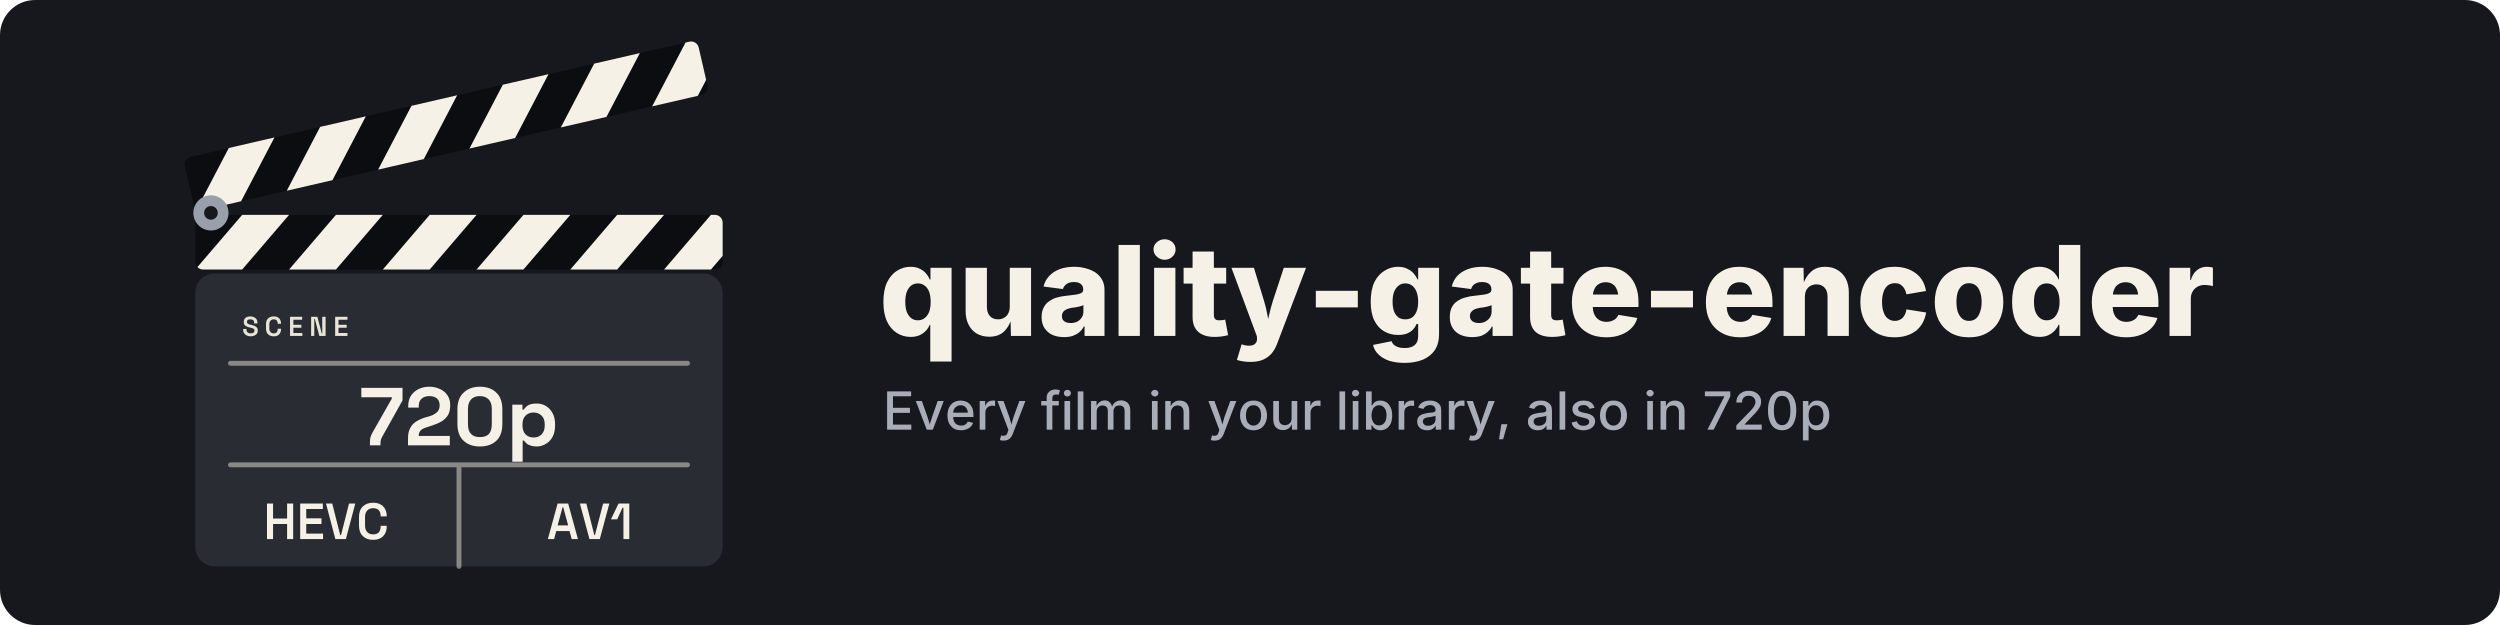
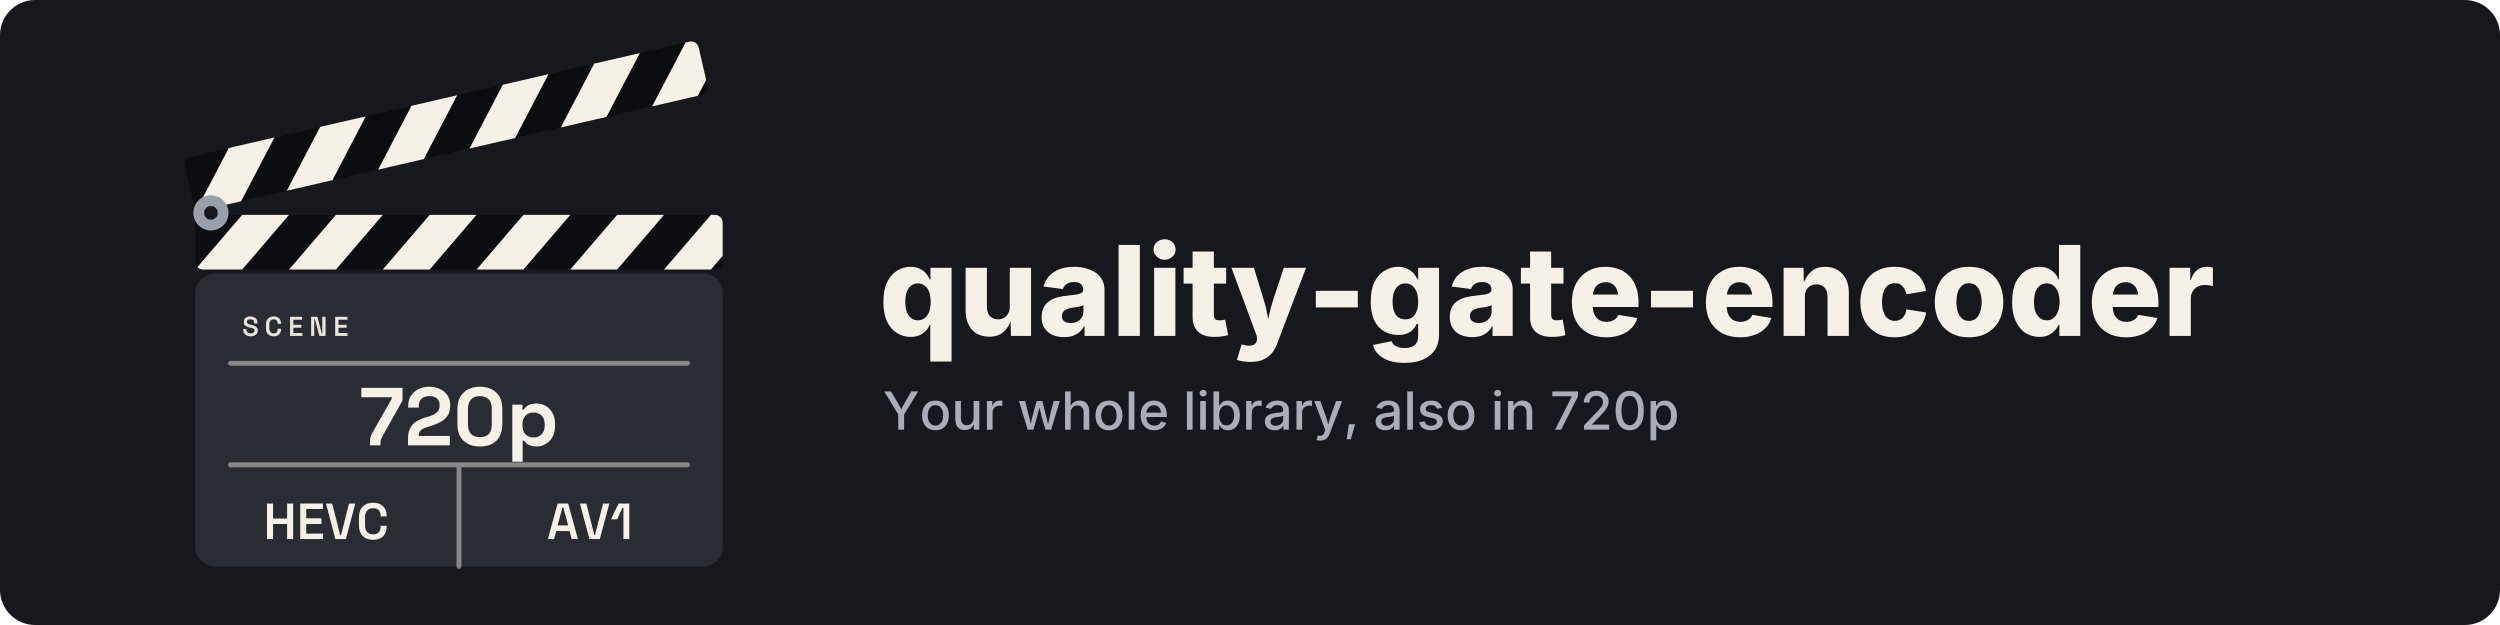
<svg xmlns="http://www.w3.org/2000/svg" viewBox="0 0 1280 320" width="1280" height="320" role="img">
  <rect width="1280" height="320" rx="18" fill="#17181d" />
  <rect x="100" y="140" width="270" height="150" rx="10" fill="#2a2c34" />
  <g stroke="#e9e4d8" stroke-width="2.5" stroke-linecap="round" opacity=".5">
    <path d="M118 186H352M118 238H352M235 238V290" />
  </g>
  <path fill="#e9e4d8" d="M128.3 172.2Q127.2 172.2 126.4 171.8Q125.5 171.4 125 170.6Q124.5 169.9 124.5 168.8V168.4H126.2V168.8Q126.2 169.8 126.8 170.2Q127.4 170.7 128.3 170.7Q129.3 170.7 129.8 170.3Q130.3 169.9 130.3 169.3Q130.3 168.8 130.1 168.5Q129.9 168.3 129.4 168.1Q129 167.9 128.3 167.8L127.9 167.7Q126.9 167.5 126.2 167.1Q125.5 166.8 125.1 166.2Q124.8 165.7 124.8 164.8Q124.8 163.9 125.2 163.3Q125.6 162.7 126.4 162.3Q127.1 162 128.2 162Q129.2 162 130 162.4Q130.8 162.7 131.3 163.4Q131.8 164.1 131.8 165.2V165.6H130.1V165.2Q130.1 164.6 129.9 164.2Q129.6 163.8 129.2 163.7Q128.8 163.5 128.2 163.5Q127.3 163.5 126.9 163.8Q126.4 164.2 126.4 164.8Q126.4 165.2 126.6 165.4Q126.8 165.7 127.2 165.9Q127.6 166.1 128.2 166.2L128.6 166.3Q129.6 166.5 130.4 166.9Q131.1 167.2 131.6 167.8Q132 168.3 132 169.2Q132 170.1 131.6 170.8Q131.1 171.4 130.3 171.8Q129.5 172.2 128.3 172.2ZM140.2 172.2Q138.4 172.2 137.3 171.2Q136.2 170.2 136.2 168.3V165.9Q136.2 164 137.3 163Q138.4 162 140.2 162Q142 162 142.9 163Q143.9 164 143.9 165.7V165.8H142.2V165.6Q142.2 164.7 141.7 164.1Q141.2 163.5 140.2 163.5Q139.1 163.5 138.5 164.2Q137.9 164.8 137.9 165.9V168.3Q137.9 169.4 138.5 170Q139.1 170.7 140.2 170.7Q141.2 170.7 141.7 170.1Q142.2 169.5 142.2 168.6V168.3H143.9V168.5Q143.9 170.2 142.9 171.2Q142 172.2 140.2 172.2ZM148.5 172V162.2H154.7V163.7H150.2V166.3H154.3V167.8H150.2V170.5H154.8V172ZM159.3 172V162.2H162.5L164.8 170.9H165V162.2H166.7V172H163.5L161.2 163.3H160.9V172ZM171.6 172V162.2H177.9V163.7H173.3V166.3H177.5V167.8H173.3V170.5H177.9V172Z" />
  <path fill="#f5f1e6" d="M189.4 228V226.9Q189.4 225.3 189.6 224.1Q189.9 223 190.7 221.5L200.6 204.1V203.4H185V198.6H206.1V205L195.7 223.6Q195.2 224.6 195 225.3Q194.8 226.1 194.8 227.2V228ZM208.9 228V224.5Q208.9 221.4 209.9 219.4Q210.9 217.3 212.8 216Q214.8 214.7 217.5 213.8L220.3 213Q221.9 212.5 222.9 211.7Q224 211 224.6 209.9Q225.1 208.9 225.1 207.5V207.4Q225.1 205.3 223.7 204Q222.3 202.8 219.8 202.8Q217.4 202.8 215.9 204.1Q214.4 205.4 214.4 207.9V208.7H209V208Q209 204.8 210.4 202.6Q211.9 200.4 214.3 199.2Q216.8 198 219.8 198Q222.8 198 225.3 199.2Q227.7 200.3 229.1 202.4Q230.5 204.5 230.5 207.3V207.7Q230.5 210.5 229.4 212.5Q228.2 214.4 226.2 215.7Q224.2 216.9 221.7 217.7L219 218.6Q217.2 219.1 216.2 219.7Q215.2 220.4 214.8 221.2Q214.4 222 214.4 223V223.2H230.3V228ZM245.7 228.6Q240.5 228.6 237.4 225.7Q234.2 222.8 234.2 217V209.6Q234.2 203.9 237.4 201Q240.5 198 245.7 198Q251 198 254.1 201Q257.2 203.9 257.2 209.6V217Q257.2 222.8 254.1 225.7Q251 228.6 245.7 228.6ZM245.7 223.8Q248.9 223.8 250.4 222.1Q251.8 220.4 251.8 217.2V209.4Q251.8 206.1 250.2 204.5Q248.5 202.8 245.7 202.8Q242.8 202.8 241.2 204.5Q239.6 206.2 239.6 209.4V217.2Q239.6 220.5 241.1 222.1Q242.6 223.8 245.7 223.8ZM262.3 236.4V207.2H267.5V209.7H268.2Q268.9 208.5 270.4 207.5Q272 206.6 274.8 206.6Q277.3 206.6 279.4 207.8Q281.6 209.1 282.9 211.5Q284.2 213.8 284.2 217.2V217.9Q284.2 221.3 282.9 223.7Q281.6 226.1 279.4 227.3Q277.3 228.6 274.8 228.6Q272.9 228.6 271.6 228.1Q270.3 227.7 269.5 227Q268.8 226.3 268.3 225.6H267.6V236.4ZM273.2 224Q275.7 224 277.3 222.4Q278.9 220.8 278.9 217.8V217.4Q278.9 214.3 277.3 212.8Q275.6 211.2 273.2 211.2Q270.7 211.2 269.1 212.8Q267.5 214.3 267.5 217.4V217.8Q267.5 220.8 269.1 222.4Q270.7 224 273.2 224Z" />
  <path fill="#f5f1e6" d="M136.7 276V257.8H139.8V265.5H147V257.8H150.1V276H147V268.3H139.8V276ZM153.7 276V257.8H165.3V260.6H156.8V265.4H164.6V268.3H156.8V273.2H165.4V276ZM171.7 276 166.9 257.8H170.1L174.2 274H174.6L178.7 257.8H181.9L177.1 276ZM191.1 276.4Q187.7 276.4 185.8 274.5Q183.8 272.6 183.8 269.1V264.7Q183.8 261.2 185.8 259.3Q187.7 257.4 191.1 257.4Q194.4 257.4 196.2 259.3Q198 261.1 198 264.3V264.4H194.9V264.2Q194.9 262.4 194 261.3Q193 260.2 191.1 260.2Q189.1 260.2 188 261.4Q186.9 262.6 186.9 264.7V269.1Q186.9 271.2 188 272.4Q189.1 273.6 191.1 273.6Q193 273.6 194 272.5Q194.9 271.3 194.9 269.6V269.2H198V269.5Q198 272.7 196.2 274.5Q194.4 276.4 191.1 276.4Z" />
  <path fill="#f5f1e6" d="M280.5 276 285.5 257.8H290.9L295.9 276H292.7L291.6 271.9H284.8L283.7 276ZM285.5 269H290.9L288.4 259.8H288ZM301.8 276 296.9 257.8H300.2L304.3 274H304.6L308.8 257.8H312L307.1 276ZM319.2 276V260H318.7L316 265.9H312.8L316.7 257.8H322.2V276Z" />
  <clipPath id="cb">
    <rect x="100" y="110" width="270" height="28" rx="4" />
  </clipPath>
  <g clip-path="url(#cb)">
    <rect x="100" y="110" width="270" height="28" fill="#0c0d10" />
    <path fill="#f5f1e6" d="M76 110h24l-24 28h-24z" />
    <path fill="#f5f1e6" d="M124 110h24l-24 28h-24z" />
    <path fill="#f5f1e6" d="M172 110h24l-24 28h-24z" />
    <path fill="#f5f1e6" d="M220 110h24l-24 28h-24z" />
    <path fill="#f5f1e6" d="M268 110h24l-24 28h-24z" />
    <path fill="#f5f1e6" d="M316 110h24l-24 28h-24z" />
    <path fill="#f5f1e6" d="M364 110h24l-24 28h-24z" />
    <path fill="#f5f1e6" d="M412 110h24l-24 28h-24z" />
  </g>
  <clipPath id="ca">
    <rect x="100" y="80" width="270" height="28" rx="4" />
  </clipPath>
  <g transform="rotate(-13 102 108)">
    <g clip-path="url(#ca)">
      <rect x="100" y="80" width="270" height="28" fill="#0c0d10" />
      <path fill="#f5f1e6" d="M76 80h24l-24 28h-24z" />
      <path fill="#f5f1e6" d="M124 80h24l-24 28h-24z" />
      <path fill="#f5f1e6" d="M172 80h24l-24 28h-24z" />
      <path fill="#f5f1e6" d="M220 80h24l-24 28h-24z" />
      <path fill="#f5f1e6" d="M268 80h24l-24 28h-24z" />
      <path fill="#f5f1e6" d="M316 80h24l-24 28h-24z" />
      <path fill="#f5f1e6" d="M364 80h24l-24 28h-24z" />
      <path fill="#f5f1e6" d="M412 80h24l-24 28h-24z" />
    </g>
  </g>
  <circle cx="108" cy="109" r="9" fill="#9aa0ab" />
  <circle cx="108" cy="109" r="3.5" fill="#17181d" />
  <path fill="#f5f1e6" d="M487.2 185.1H476.3V166.3H476Q475.4 167.9 474.1 169.3Q472.8 170.7 470.9 171.6Q468.9 172.5 466.2 172.5Q462.4 172.5 459.2 170.5Q456 168.5 454.1 164.5Q452.3 160.5 452.3 154.6Q452.3 148.4 454.2 144.5Q456.2 140.5 459.3 138.6Q462.5 136.6 466.2 136.6Q469 136.6 470.9 137.6Q472.9 138.5 474.1 140Q475.4 141.5 476 143.1H476.4V137.1H487.2ZM470 164Q472 164 473.5 162.8Q475 161.6 475.8 159.5Q476.5 157.4 476.5 154.6Q476.5 151.7 475.8 149.6Q475 147.4 473.5 146.3Q472 145.1 470 145.1Q467.9 145.1 466.4 146.3Q465 147.5 464.2 149.6Q463.5 151.7 463.5 154.6Q463.5 157.4 464.2 159.5Q465 161.6 466.4 162.8Q467.9 164 470 164ZM506.5 172.4Q502.9 172.4 500.1 170.8Q497.4 169.2 495.9 166.2Q494.4 163.3 494.4 159.3V137.1H505.3V157.2Q505.3 160.1 506.8 161.8Q508.3 163.5 511 163.5Q512.8 163.5 514.1 162.7Q515.5 161.9 516.2 160.5Q517 159 517 157V137.1H527.9V172H517.6L517.4 163.2H517.9Q516.6 167.4 513.9 169.9Q511.1 172.4 506.5 172.4ZM544.8 172.6Q541.5 172.6 538.9 171.5Q536.3 170.3 534.8 168Q533.3 165.8 533.3 162.3Q533.3 159.4 534.4 157.4Q535.4 155.4 537.2 154.2Q539 152.9 541.3 152.3Q543.7 151.6 546.3 151.4Q549.3 151.1 551.1 150.8Q552.9 150.5 553.8 149.9Q554.6 149.4 554.6 148.3V148.1Q554.6 146.9 554 146.1Q553.5 145.3 552.4 144.8Q551.4 144.4 549.9 144.4Q548.4 144.4 547.2 144.8Q546 145.3 545.3 146.1Q544.5 146.9 544.2 148L534.3 146.7Q535 143.7 537.1 141.4Q539.1 139.2 542.3 137.9Q545.6 136.6 550 136.6Q553.2 136.6 556 137.4Q558.9 138.2 561 139.6Q563.1 141.1 564.3 143.3Q565.5 145.5 565.5 148.3V172H555.3V167.1H555Q554 168.9 552.6 170.1Q551.1 171.3 549.2 172Q547.3 172.6 544.8 172.6ZM548.2 165.4Q550 165.4 551.5 164.7Q553 163.9 553.8 162.6Q554.7 161.3 554.7 159.6V156.2Q554.2 156.5 553.5 156.7Q552.8 156.9 552 157.1Q551.1 157.3 550.3 157.4Q549.5 157.5 548.7 157.6Q547.1 157.9 546 158.4Q544.8 159 544.3 159.8Q543.7 160.6 543.7 161.8Q543.7 163 544.2 163.8Q544.8 164.6 545.8 165Q546.8 165.4 548.2 165.4ZM583.6 125.4V172H572.7V125.4ZM590.9 172V137.1H601.8V172ZM596.3 133Q594 133 592.3 131.4Q590.6 129.9 590.6 127.7Q590.6 125.5 592.3 124Q594 122.5 596.3 122.5Q598.6 122.5 600.3 124Q601.9 125.5 601.9 127.7Q601.9 129.9 600.3 131.4Q598.6 133 596.3 133ZM627.8 137.1V145.2H606V137.1ZM610.6 128.8H621.5V161.3Q621.5 162.7 622.2 163.4Q622.8 164 624.3 164Q624.9 164 625.9 163.9Q626.9 163.8 627.3 163.6L628.8 171.6Q626.9 172.1 625.2 172.3Q623.5 172.5 621.9 172.5Q616.4 172.5 613.5 169.9Q610.6 167.3 610.6 162.3ZM633.3 184.3 635.7 176.3 637.1 176.7Q639.1 177.2 640.6 176.9Q642.1 176.7 642.8 175.8Q643.6 175 643.6 173.5L643.5 172.1L630.5 137.1H642L647.2 154.1Q648.3 157.7 648.9 161.2Q649.5 164.7 650.3 168.8H648.1Q648.9 164.7 649.8 161.2Q650.6 157.6 651.7 154.1L657.3 137.1H668.7L654 175.7Q653 178.5 651.3 180.7Q649.5 182.9 646.8 184.1Q644.2 185.3 640.2 185.3Q638.2 185.3 636.4 185Q634.5 184.7 633.3 184.3ZM695.2 148.9V157.4H673.7V148.9ZM719.2 185.8Q714.7 185.8 711.2 184.7Q707.8 183.5 705.7 181.4Q703.6 179.4 703 176.6L712.5 174.7Q712.8 175.7 713.6 176.5Q714.5 177.3 715.8 177.7Q717.2 178.2 719.2 178.2Q722.5 178.2 724.3 176.7Q726.1 175.2 726.1 172.1V165.9H725.3Q724.6 167.5 723.4 168.8Q722.2 170 720.3 170.8Q718.4 171.5 715.8 171.5Q711.9 171.5 708.8 169.7Q705.6 167.9 703.7 164.2Q701.8 160.4 701.8 154.5Q701.8 148.4 703.7 144.4Q705.7 140.5 708.9 138.6Q712.1 136.6 715.8 136.6Q718.5 136.6 720.5 137.6Q722.5 138.5 723.8 140Q725.1 141.5 725.8 143.1H726.1V137.1H736.8V171.2Q736.8 176 734.6 179.3Q732.4 182.5 728.4 184.2Q724.4 185.8 719.2 185.8ZM719.5 163.5Q721.6 163.5 723.1 162.5Q724.5 161.4 725.3 159.4Q726.1 157.3 726.1 154.5Q726.1 151.6 725.3 149.5Q724.5 147.4 723.1 146.3Q721.6 145.1 719.5 145.1Q717.4 145.1 716 146.3Q714.5 147.5 713.7 149.6Q713 151.7 713 154.5Q713 157.3 713.7 159.3Q714.5 161.4 716 162.5Q717.4 163.5 719.5 163.5ZM753.8 172.6Q750.5 172.6 747.9 171.5Q745.2 170.3 743.8 168Q742.3 165.8 742.3 162.3Q742.3 159.4 743.3 157.4Q744.3 155.4 746.1 154.2Q748 152.9 750.3 152.3Q752.6 151.6 755.3 151.4Q758.3 151.1 760.1 150.8Q761.9 150.5 762.7 149.9Q763.6 149.4 763.6 148.3V148.1Q763.6 146.9 763 146.1Q762.5 145.3 761.4 144.8Q760.3 144.4 758.8 144.4Q757.3 144.4 756.2 144.8Q755 145.3 754.2 146.1Q753.5 146.9 753.2 148L743.3 146.7Q744 143.7 746 141.4Q748 139.2 751.3 137.9Q754.6 136.6 758.9 136.6Q762.2 136.6 765 137.4Q767.8 138.2 770 139.6Q772.1 141.1 773.3 143.3Q774.5 145.5 774.5 148.3V172H764.2V167.1H763.9Q763 168.9 761.5 170.1Q760.1 171.3 758.2 172Q756.2 172.6 753.8 172.6ZM757.1 165.4Q759 165.4 760.4 164.7Q761.9 163.9 762.8 162.6Q763.7 161.3 763.7 159.6V156.2Q763.2 156.5 762.5 156.7Q761.8 156.9 761 157.1Q760.1 157.3 759.3 157.4Q758.4 157.5 757.7 157.6Q756.1 157.9 754.9 158.4Q753.8 159 753.2 159.8Q752.6 160.6 752.6 161.8Q752.6 163 753.2 163.8Q753.8 164.6 754.8 165Q755.8 165.4 757.1 165.4ZM800.5 137.1V145.2H778.7V137.1ZM783.4 128.8H794.2V161.3Q794.2 162.7 794.9 163.4Q795.6 164 797 164Q797.6 164 798.6 163.9Q799.6 163.8 800.1 163.6L801.5 171.6Q799.6 172.1 797.9 172.3Q796.2 172.5 794.7 172.5Q789.1 172.5 786.2 169.9Q783.4 167.3 783.4 162.3ZM822.4 172.7Q816.9 172.7 813 170.5Q809 168.3 806.9 164.3Q804.8 160.3 804.8 154.7Q804.8 149.3 806.9 145.2Q809 141.2 812.9 138.9Q816.8 136.6 822 136.6Q825.7 136.6 828.8 137.8Q831.8 138.9 834.1 141.2Q836.4 143.5 837.6 146.8Q838.9 150.1 838.9 154.5V157.2H808.6V150.8H833.7L828.6 152.3Q828.6 149.9 827.8 148.2Q827.1 146.4 825.7 145.5Q824.2 144.5 822.1 144.5Q820 144.5 818.5 145.5Q817 146.4 816.3 148.1Q815.5 149.8 815.5 152.1V156.7Q815.5 159.4 816.4 161.2Q817.3 163 818.9 163.9Q820.5 164.8 822.6 164.8Q824.1 164.8 825.3 164.3Q826.5 163.9 827.3 163.1Q828.2 162.3 828.6 161.2L838.3 162.8Q837.5 165.8 835.3 168Q833.2 170.2 829.9 171.4Q826.7 172.7 822.4 172.7ZM866.8 148.9V157.4H845.3V148.9ZM891 172.7Q885.5 172.7 881.6 170.5Q877.6 168.3 875.5 164.3Q873.4 160.3 873.4 154.7Q873.4 149.3 875.5 145.2Q877.6 141.2 881.5 138.9Q885.3 136.6 890.6 136.6Q894.3 136.6 897.4 137.8Q900.4 138.9 902.7 141.2Q905 143.5 906.2 146.8Q907.5 150.1 907.5 154.5V157.2H877.2V150.8H902.3L897.2 152.3Q897.2 149.9 896.4 148.2Q895.7 146.4 894.3 145.5Q892.8 144.5 890.7 144.5Q888.6 144.5 887.1 145.5Q885.6 146.4 884.9 148.1Q884.1 149.8 884.1 152.1V156.7Q884.1 159.4 885 161.2Q885.9 163 887.5 163.9Q889.1 164.8 891.2 164.8Q892.7 164.8 893.9 164.3Q895.1 163.9 895.9 163.1Q896.8 162.3 897.2 161.2L906.9 162.8Q906.1 165.8 903.9 168Q901.8 170.2 898.5 171.4Q895.2 172.7 891 172.7ZM924.1 152.1V172H913.2V137.1H923.4L923.6 145.9H923.1Q924.4 141.7 927.2 139.2Q929.9 136.6 934.5 136.6Q938.2 136.6 940.9 138.3Q943.6 139.9 945.1 142.8Q946.6 145.8 946.6 149.8V172H935.7V151.9Q935.7 148.9 934.2 147.3Q932.7 145.6 930 145.6Q928.3 145.6 926.9 146.4Q925.6 147.1 924.8 148.6Q924.1 150 924.1 152.1ZM970 172.7Q964.6 172.7 960.6 170.4Q956.7 168.1 954.6 164.1Q952.5 160 952.5 154.7Q952.5 149.3 954.6 145.2Q956.7 141.1 960.6 138.9Q964.6 136.6 970 136.6Q973.4 136.6 976.2 137.5Q978.9 138.4 981 140Q983.1 141.6 984.4 143.9Q985.7 146.2 986.1 149L976.1 150.7Q975.8 149.3 975.3 148.3Q974.8 147.2 974 146.5Q973.3 145.7 972.3 145.3Q971.4 145 970.2 145Q968.1 145 966.6 146.1Q965.1 147.3 964.4 149.4Q963.6 151.6 963.6 154.6Q963.6 157.6 964.4 159.8Q965.1 162 966.6 163.1Q968.1 164.3 970.2 164.3Q971.4 164.3 972.3 163.9Q973.3 163.5 974.1 162.8Q974.8 162 975.4 160.9Q975.9 159.8 976.1 158.4L986.2 160Q985.7 162.9 984.4 165.3Q983.1 167.6 981.1 169.3Q979 170.9 976.2 171.8Q973.4 172.7 970 172.7ZM1008.1 172.7Q1002.7 172.7 998.7 170.4Q994.8 168.1 992.7 164.1Q990.6 160 990.6 154.7Q990.6 149.3 992.7 145.2Q994.8 141.1 998.7 138.9Q1002.7 136.6 1008.1 136.6Q1013.6 136.6 1017.5 138.9Q1021.5 141.1 1023.6 145.2Q1025.7 149.3 1025.7 154.7Q1025.7 160 1023.6 164.1Q1021.5 168.1 1017.5 170.4Q1013.6 172.7 1008.1 172.7ZM1008.1 164.3Q1010.2 164.3 1011.7 163.1Q1013.1 161.9 1013.8 159.7Q1014.6 157.5 1014.6 154.6Q1014.6 151.7 1013.8 149.5Q1013.1 147.4 1011.7 146.2Q1010.2 145 1008.1 145Q1006 145 1004.6 146.2Q1003.2 147.4 1002.4 149.5Q1001.7 151.7 1001.7 154.6Q1001.7 157.5 1002.4 159.7Q1003.2 161.9 1004.6 163.1Q1006 164.3 1008.1 164.3ZM1044.2 172.5Q1040.3 172.5 1037.1 170.5Q1033.9 168.5 1032.1 164.5Q1030.2 160.5 1030.2 154.6Q1030.2 148.4 1032.1 144.5Q1034.1 140.5 1037.3 138.6Q1040.4 136.6 1044.1 136.6Q1046.9 136.6 1048.9 137.6Q1050.8 138.5 1052.1 140Q1053.4 141.5 1054 143.1H1054.2V125.4H1065.1V172H1054.4V166.3H1054Q1053.3 167.9 1052 169.3Q1050.7 170.7 1048.8 171.6Q1046.9 172.5 1044.2 172.5ZM1047.9 164Q1050 164 1051.5 162.8Q1052.9 161.6 1053.7 159.5Q1054.5 157.4 1054.5 154.6Q1054.5 151.7 1053.7 149.6Q1052.9 147.4 1051.5 146.3Q1050 145.1 1047.9 145.1Q1045.8 145.1 1044.3 146.3Q1042.9 147.5 1042.1 149.6Q1041.4 151.7 1041.4 154.6Q1041.4 157.4 1042.1 159.5Q1042.9 161.6 1044.4 162.8Q1045.8 164 1047.9 164ZM1088.6 172.7Q1083.1 172.7 1079.2 170.5Q1075.2 168.3 1073.1 164.3Q1071 160.3 1071 154.7Q1071 149.3 1073.1 145.2Q1075.2 141.2 1079.1 138.9Q1083 136.6 1088.2 136.6Q1091.9 136.6 1095 137.8Q1098.1 138.9 1100.3 141.2Q1102.6 143.5 1103.8 146.8Q1105.1 150.1 1105.1 154.5V157.2H1074.9V150.8H1099.9L1094.8 152.3Q1094.8 149.9 1094.1 148.2Q1093.3 146.4 1091.9 145.5Q1090.4 144.5 1088.3 144.5Q1086.2 144.5 1084.7 145.5Q1083.2 146.4 1082.5 148.1Q1081.7 149.8 1081.7 152.1V156.7Q1081.7 159.4 1082.6 161.2Q1083.5 163 1085.1 163.9Q1086.7 164.8 1088.8 164.8Q1090.3 164.8 1091.5 164.3Q1092.7 163.9 1093.5 163.1Q1094.4 162.3 1094.8 161.2L1104.6 162.8Q1103.7 165.8 1101.5 168Q1099.4 170.2 1096.1 171.4Q1092.9 172.7 1088.6 172.7ZM1110.8 172V137.1H1121.4V143.4H1121.7Q1122.7 140 1124.9 138.3Q1127 136.6 1129.9 136.6Q1130.7 136.6 1131.5 136.7Q1132.3 136.8 1133 137V146.5Q1132.2 146.2 1131 146.1Q1129.7 145.9 1128.7 145.9Q1126.7 145.9 1125.1 146.8Q1123.5 147.7 1122.6 149.3Q1121.7 150.8 1121.7 152.9V172Z" />
-   <path fill="#a9adb8" d="M454.2 220V200.4H466.5V202.9H457.2V208.8H465.9V211.4H457.2V217.4H466.6V220ZM474.5 220 468.9 205.3H472L474.9 213.6Q475.4 215 475.8 216.4Q476.1 217.8 476.5 219.2H475.6Q476 217.8 476.3 216.4Q476.7 215 477.2 213.6L480.1 205.3H483.2L477.6 220ZM492.1 220.3Q489.9 220.3 488.3 219.4Q486.8 218.4 485.9 216.7Q485.1 215 485.1 212.7Q485.1 210.5 485.9 208.7Q486.7 207 488.3 206Q489.8 205.1 491.9 205.1Q493.1 205.1 494.3 205.5Q495.5 205.9 496.4 206.8Q497.3 207.7 497.9 209.1Q498.4 210.5 498.4 212.5V213.5H486.7V211.3H496.9L495.6 212.1Q495.6 210.7 495.2 209.7Q494.7 208.6 493.9 208.1Q493.1 207.5 491.9 207.5Q490.6 207.5 489.8 208.1Q488.9 208.7 488.4 209.6Q488 210.6 488 211.7V213.2Q488 214.7 488.5 215.8Q489 216.8 490 217.4Q490.9 217.9 492.1 217.9Q492.9 217.9 493.6 217.7Q494.3 217.4 494.7 217Q495.2 216.5 495.5 215.8L498.2 216.5Q497.9 217.6 497 218.5Q496.2 219.3 494.9 219.8Q493.7 220.3 492.1 220.3ZM501.6 220V205.3H504.4V207.6H504.6Q505 206.4 506 205.7Q507 205.1 508.3 205.1Q508.6 205.1 508.9 205.1Q509.3 205.1 509.5 205.1V207.9Q509.4 207.8 508.9 207.8Q508.5 207.7 508 207.7Q507 207.7 506.2 208.2Q505.4 208.6 505 209.3Q504.5 210.1 504.5 211.1V220ZM511.9 225.3 512.6 222.9 512.9 223Q513.6 223.2 514.2 223.1Q514.8 223 515.3 222.6Q515.7 222.1 516 221.1L516.3 220.1L510.7 205.3H513.8L516.8 213.6Q517.2 215 517.6 216.4Q517.9 217.8 518.3 219.2H517.4Q517.8 217.8 518.1 216.4Q518.5 215 518.9 213.6L521.9 205.3H525L518.6 222Q518.2 223.2 517.5 224Q516.9 224.8 516 225.2Q515.1 225.6 513.9 225.6Q513.2 225.6 512.7 225.5Q512.1 225.4 511.9 225.3ZM542.1 205.3V207.6H533.1V205.3ZM535.9 220V203.6Q535.9 202.2 536.5 201.3Q537.1 200.4 538.1 199.9Q539.1 199.4 540.3 199.4Q541.2 199.4 541.8 199.6Q542.4 199.7 542.7 199.8L542 202.2Q541.8 202.1 541.5 202Q541.2 202 540.7 202Q539.7 202 539.2 202.5Q538.8 203 538.8 204V220ZM545 220V205.3H547.9V220ZM546.5 203Q545.7 203 545.2 202.5Q544.7 202 544.7 201.3Q544.7 200.6 545.2 200.1Q545.7 199.6 546.5 199.6Q547.2 199.6 547.8 200.1Q548.3 200.6 548.3 201.3Q548.3 202 547.8 202.5Q547.2 203 546.5 203ZM554.7 200.4V220H551.8V200.4ZM558.6 220V205.3H561.4L561.5 208.7H561.2Q561.6 207.4 562.2 206.6Q562.9 205.8 563.8 205.4Q564.6 205 565.6 205Q567.2 205 568.2 206Q569.2 207 569.5 208.8H569.2Q569.5 207.6 570.2 206.7Q570.9 205.9 571.9 205.4Q572.9 205 574 205Q575.3 205 576.4 205.6Q577.5 206.1 578.1 207.3Q578.7 208.4 578.7 210.1V220H575.8V210.4Q575.8 208.9 575 208.2Q574.2 207.6 573 207.6Q572.1 207.6 571.5 207.9Q570.8 208.3 570.5 209Q570.1 209.7 570.1 210.6V220H567.2V210.2Q567.2 209 566.5 208.3Q565.7 207.6 564.5 207.6Q563.7 207.6 563.1 207.9Q562.4 208.3 561.9 209Q561.5 209.8 561.5 210.8V220ZM589.8 220V205.3H592.7V220ZM591.3 203Q590.5 203 590 202.5Q589.4 202 589.4 201.3Q589.4 200.6 590 200.1Q590.5 199.6 591.3 199.6Q592 199.6 592.6 200.1Q593.1 200.6 593.1 201.3Q593.1 202 592.6 202.5Q592 203 591.3 203ZM599.5 211.3V220H596.6V205.3H599.4L599.4 208.9H599.1Q599.7 206.9 601 206Q602.2 205.1 603.9 205.1Q605.4 205.1 606.6 205.7Q607.7 206.3 608.3 207.6Q608.9 208.8 608.9 210.6V220H606V211Q606 209.4 605.2 208.5Q604.4 207.6 602.9 207.6Q602 207.6 601.2 208Q600.4 208.5 600 209.3Q599.5 210.1 599.5 211.3ZM619.9 225.3 620.6 222.9 620.9 223Q621.6 223.2 622.2 223.1Q622.8 223 623.3 222.6Q623.7 222.1 624 221.1L624.3 220.1L618.7 205.3H621.8L624.8 213.6Q625.2 215 625.6 216.4Q625.9 217.8 626.3 219.2H625.4Q625.8 217.8 626.1 216.4Q626.5 215 626.9 213.6L629.9 205.3H633L626.6 222Q626.2 223.2 625.5 224Q624.9 224.8 624 225.2Q623.1 225.6 621.9 225.6Q621.2 225.6 620.7 225.5Q620.1 225.4 619.9 225.3ZM641.8 220.3Q639.7 220.3 638.2 219.4Q636.6 218.4 635.8 216.7Q634.9 215 634.9 212.7Q634.9 210.4 635.8 208.7Q636.6 207 638.2 206Q639.7 205.1 641.8 205.1Q643.9 205.1 645.4 206Q647 207 647.8 208.7Q648.7 210.4 648.7 212.7Q648.7 215 647.8 216.7Q647 218.4 645.4 219.4Q643.9 220.3 641.8 220.3ZM641.8 217.9Q643.1 217.9 644 217.1Q644.9 216.4 645.3 215.3Q645.7 214.1 645.7 212.7Q645.7 211.3 645.3 210.1Q644.9 208.9 644 208.2Q643.1 207.5 641.8 207.5Q640.4 207.5 639.6 208.2Q638.7 208.9 638.3 210.1Q637.9 211.3 637.9 212.7Q637.9 214.1 638.3 215.3Q638.7 216.4 639.6 217.1Q640.4 217.9 641.8 217.9ZM656.9 220.2Q655.4 220.2 654.3 219.6Q653.1 218.9 652.5 217.7Q651.9 216.4 651.9 214.6V205.3H654.8V214.3Q654.8 215.9 655.6 216.8Q656.5 217.7 657.9 217.7Q658.9 217.7 659.7 217.2Q660.4 216.8 660.9 216Q661.3 215.2 661.3 214V205.3H664.2V220H661.5L661.4 216.4H661.7Q661.1 218.4 659.8 219.3Q658.6 220.2 656.9 220.2ZM668.1 220V205.3H670.9V207.6H671.1Q671.5 206.4 672.5 205.7Q673.5 205.1 674.8 205.1Q675.1 205.1 675.5 205.1Q675.8 205.1 676.1 205.1V207.9Q675.9 207.8 675.4 207.8Q675 207.7 674.5 207.7Q673.5 207.7 672.7 208.2Q671.9 208.6 671.5 209.3Q671 210.1 671 211.1V220ZM688.7 200.4V220H685.8V200.4ZM692.6 220V205.3H695.5V220ZM694 203Q693.3 203 692.7 202.5Q692.2 202 692.2 201.3Q692.2 200.6 692.7 200.1Q693.3 199.6 694 199.6Q694.8 199.6 695.3 200.1Q695.9 200.6 695.9 201.3Q695.9 202 695.3 202.5Q694.8 203 694 203ZM706.7 220.3Q705.4 220.3 704.5 219.8Q703.7 219.4 703.2 218.8Q702.7 218.2 702.4 217.7H702.2V220H699.4V200.4H702.3V207.7H702.4Q702.7 207.2 703.2 206.6Q703.6 206 704.5 205.5Q705.3 205.1 706.7 205.1Q708.5 205.1 709.9 206Q711.2 206.9 712 208.6Q712.8 210.3 712.8 212.7Q712.8 215 712.1 216.8Q711.3 218.5 709.9 219.4Q708.5 220.3 706.7 220.3ZM706 217.8Q707.3 217.8 708.2 217.1Q709 216.5 709.5 215.3Q709.9 214.1 709.9 212.6Q709.9 211.2 709.5 210Q709 208.9 708.2 208.2Q707.3 207.5 706 207.5Q704.8 207.5 704 208.2Q703.1 208.8 702.7 210Q702.2 211.1 702.2 212.6Q702.2 214.2 702.7 215.3Q703.1 216.5 704 217.2Q704.8 217.8 706 217.8ZM716.1 220V205.3H718.9V207.6H719Q719.4 206.4 720.5 205.7Q721.5 205.1 722.8 205.1Q723 205.1 723.4 205.1Q723.8 205.1 724 205.1V207.9Q723.8 207.8 723.4 207.8Q722.9 207.7 722.5 207.7Q721.5 207.7 720.7 208.2Q719.9 208.6 719.4 209.3Q719 210.1 719 211.1V220ZM730.6 220.3Q729.2 220.3 728.1 219.8Q727 219.3 726.3 218.3Q725.6 217.3 725.6 215.8Q725.6 214.6 726.1 213.8Q726.6 213 727.4 212.5Q728.3 212 729.3 211.8Q730.3 211.6 731.3 211.4Q732.6 211.3 733.4 211.2Q734.3 211.1 734.6 210.8Q735 210.6 735 210.1V210Q735 209.2 734.7 208.6Q734.4 208.1 733.8 207.7Q733.1 207.4 732.2 207.4Q731.3 207.4 730.6 207.7Q729.9 208 729.4 208.5Q729 208.9 728.8 209.4L726.1 208.7Q726.6 207.4 727.5 206.6Q728.4 205.8 729.7 205.4Q730.9 205.1 732.2 205.1Q733.1 205.1 734.1 205.3Q735.1 205.5 735.9 206.1Q736.8 206.6 737.4 207.6Q737.9 208.6 737.9 210.2V220H735.1V218H735Q734.7 218.6 734.1 219.1Q733.6 219.6 732.7 220Q731.8 220.3 730.6 220.3ZM731.3 218Q732.5 218 733.3 217.5Q734.1 217.1 734.6 216.3Q735 215.5 735 214.7V212.8Q734.9 213 734.4 213.1Q734 213.2 733.4 213.3Q732.9 213.4 732.4 213.5Q731.8 213.5 731.5 213.6Q730.7 213.7 730 213.9Q729.3 214.2 728.9 214.6Q728.5 215.1 728.5 215.9Q728.5 216.6 728.9 217Q729.2 217.5 729.8 217.8Q730.5 218 731.3 218ZM741.8 220V205.3H744.6V207.6H744.8Q745.2 206.4 746.2 205.7Q747.2 205.1 748.5 205.1Q748.8 205.1 749.2 205.1Q749.5 205.1 749.8 205.1V207.9Q749.6 207.8 749.2 207.8Q748.7 207.7 748.2 207.7Q747.2 207.7 746.4 208.2Q745.6 208.6 745.2 209.3Q744.7 210.1 744.7 211.1V220ZM752.1 225.3 752.8 222.9 753.1 223Q753.9 223.2 754.5 223.1Q755.1 223 755.5 222.6Q756 222.1 756.2 221.1L756.5 220.1L750.9 205.3H754.1L757 213.6Q757.5 215 757.8 216.4Q758.1 217.8 758.5 219.2H757.6Q758 217.8 758.3 216.4Q758.7 215 759.2 213.6L762.1 205.3H765.3L758.8 222Q758.4 223.2 757.8 224Q757.1 224.8 756.2 225.2Q755.3 225.6 754.1 225.6Q753.4 225.6 752.9 225.5Q752.4 225.4 752.1 225.3ZM767.5 224.9 768.7 217.2H771.8L769.6 224.9ZM787.3 220.3Q785.9 220.3 784.8 219.8Q783.7 219.3 783 218.3Q782.3 217.3 782.3 215.8Q782.3 214.6 782.8 213.8Q783.3 213 784.1 212.5Q784.9 212 786 211.8Q787 211.6 788 211.4Q789.3 211.3 790.1 211.2Q790.9 211.1 791.3 210.8Q791.7 210.6 791.7 210.1V210Q791.7 209.2 791.4 208.6Q791.1 208.1 790.5 207.7Q789.8 207.4 788.9 207.4Q787.9 207.4 787.3 207.7Q786.6 208 786.1 208.5Q785.7 208.9 785.5 209.4L782.8 208.7Q783.3 207.4 784.2 206.6Q785.1 205.8 786.3 205.4Q787.6 205.1 788.9 205.1Q789.7 205.1 790.8 205.3Q791.8 205.5 792.6 206.1Q793.5 206.6 794.1 207.6Q794.6 208.6 794.6 210.2V220H791.8V218H791.7Q791.4 218.6 790.8 219.1Q790.3 219.6 789.4 220Q788.5 220.3 787.3 220.3ZM788 218Q789.2 218 790 217.5Q790.8 217.1 791.3 216.3Q791.7 215.5 791.7 214.7V212.8Q791.6 213 791.1 213.1Q790.7 213.2 790.1 213.3Q789.6 213.4 789 213.5Q788.5 213.5 788.2 213.6Q787.4 213.7 786.7 213.9Q786 214.2 785.6 214.6Q785.2 215.1 785.2 215.9Q785.2 216.6 785.6 217Q785.9 217.5 786.5 217.8Q787.2 218 788 218ZM801.4 200.4V220H798.5V200.4ZM810.6 220.3Q809 220.3 807.8 219.8Q806.5 219.4 805.7 218.5Q804.9 217.6 804.7 216.3L807.4 215.7Q807.7 216.9 808.5 217.4Q809.4 218 810.6 218Q812.1 218 812.9 217.4Q813.7 216.8 813.7 216Q813.7 215.3 813.2 214.8Q812.7 214.3 811.6 214.1L809.2 213.5Q807.1 213.1 806.1 212.1Q805.1 211.1 805.1 209.5Q805.1 208.1 805.8 207.2Q806.6 206.2 807.9 205.6Q809.1 205.1 810.8 205.1Q812.4 205.1 813.5 205.5Q814.7 206 815.4 206.8Q816.1 207.7 816.4 208.8L813.8 209.3Q813.5 208.5 812.8 208Q812.1 207.4 810.8 207.4Q809.6 207.4 808.8 207.9Q808 208.4 808 209.3Q808 210 808.6 210.5Q809.1 210.9 810.3 211.2L812.7 211.7Q814.7 212.2 815.7 213.2Q816.7 214.2 816.7 215.7Q816.7 217.1 815.9 218.1Q815.2 219.1 813.8 219.7Q812.4 220.3 810.6 220.3ZM826.1 220.3Q824 220.3 822.5 219.4Q820.9 218.4 820 216.7Q819.2 215 819.2 212.7Q819.2 210.4 820 208.7Q820.9 207 822.5 206Q824 205.1 826.1 205.1Q828.2 205.1 829.7 206Q831.3 207 832.1 208.7Q833 210.4 833 212.7Q833 215 832.1 216.7Q831.3 218.4 829.7 219.4Q828.2 220.3 826.1 220.3ZM826.1 217.9Q827.4 217.9 828.3 217.1Q829.2 216.4 829.6 215.3Q830 214.1 830 212.7Q830 211.3 829.6 210.1Q829.2 208.9 828.3 208.2Q827.4 207.5 826.1 207.5Q824.7 207.5 823.9 208.2Q823 208.9 822.6 210.1Q822.1 211.3 822.1 212.7Q822.1 214.1 822.6 215.3Q823 216.4 823.9 217.1Q824.7 217.9 826.1 217.9ZM843.4 220V205.3H846.3V220ZM844.8 203Q844.1 203 843.6 202.5Q843 202 843 201.3Q843 200.6 843.6 200.1Q844.1 199.6 844.8 199.6Q845.6 199.6 846.1 200.1Q846.7 200.6 846.7 201.3Q846.7 202 846.1 202.5Q845.6 203 844.8 203ZM853.1 211.3V220H850.2V205.3H852.9L853 208.9H852.7Q853.3 206.9 854.5 206Q855.8 205.1 857.5 205.1Q859 205.1 860.1 205.7Q861.3 206.3 861.9 207.6Q862.5 208.8 862.5 210.6V220H859.6V211Q859.6 209.4 858.8 208.5Q858 207.6 856.5 207.6Q855.5 207.6 854.8 208Q854 208.5 853.5 209.3Q853.1 210.1 853.1 211.3ZM874.2 220 882.8 203.1V202.9H872.9V200.4H885.9V203L877.4 220ZM889 220V217.8L895.7 210.9Q896.7 209.9 897.4 209Q898.1 208.2 898.4 207.4Q898.8 206.7 898.8 205.8Q898.8 204.8 898.3 204.1Q897.9 203.4 897.1 203Q896.3 202.6 895.3 202.6Q894.3 202.6 893.5 203Q892.7 203.5 892.3 204.2Q891.9 205 891.9 206.1H889Q889 204.3 889.8 202.9Q890.6 201.6 892.1 200.8Q893.5 200.1 895.4 200.1Q897.2 200.1 898.6 200.8Q900.1 201.6 900.9 202.8Q901.7 204.1 901.7 205.7Q901.7 206.8 901.3 207.8Q900.9 208.8 899.9 210.1Q898.9 211.4 897 213.3L893.2 217.3V217.4H902V220ZM912.4 220.3Q910.2 220.3 908.5 219.1Q906.9 217.9 906.1 215.6Q905.2 213.4 905.2 210.2Q905.2 207 906.1 204.7Q906.9 202.5 908.6 201.3Q910.2 200.1 912.4 200.1Q914.7 200.1 916.3 201.3Q918 202.5 918.8 204.7Q919.7 207 919.7 210.2Q919.7 213.4 918.8 215.6Q918 217.9 916.4 219.1Q914.7 220.3 912.4 220.3ZM912.4 217.7Q913.8 217.7 914.8 216.8Q915.7 215.9 916.2 214.2Q916.7 212.6 916.7 210.2Q916.7 207.8 916.2 206.1Q915.7 204.4 914.8 203.5Q913.8 202.7 912.4 202.7Q911.1 202.7 910.1 203.5Q909.2 204.4 908.7 206.1Q908.2 207.8 908.2 210.2Q908.2 212.6 908.7 214.2Q909.2 215.9 910.1 216.8Q911.1 217.7 912.4 217.7ZM923.1 225.5V205.3H925.9V207.7H926.2Q926.4 207.2 926.9 206.6Q927.4 206 928.2 205.5Q929.1 205.1 930.4 205.1Q932.2 205.1 933.6 206Q935 206.9 935.8 208.6Q936.6 210.3 936.6 212.7Q936.6 215 935.8 216.8Q935 218.5 933.6 219.4Q932.2 220.3 930.4 220.3Q929.1 220.3 928.2 219.8Q927.4 219.4 926.9 218.8Q926.4 218.2 926.2 217.7H926V225.5ZM929.8 217.8Q931.1 217.8 931.9 217.1Q932.8 216.5 933.2 215.3Q933.6 214.1 933.6 212.6Q933.6 211.2 933.2 210Q932.8 208.9 931.9 208.2Q931.1 207.5 929.8 207.5Q928.5 207.5 927.7 208.2Q926.8 208.8 926.4 210Q926 211.1 926 212.6Q926 214.2 926.4 215.3Q926.8 216.5 927.7 217.2Q928.6 217.8 929.8 217.8Z" />
+   <path fill="#a9adb8" d="M459.9 220V212.2L452.7 200.4H456.2L459.9 206.6Q460.5 207.6 461 208.6Q461.4 209.5 461.9 210.9H461Q461.5 209.5 461.9 208.6Q462.4 207.6 463 206.6L466.6 200.4H470.1L462.9 212.2V220ZM478.9 220.3Q476.9 220.3 475.3 219.4Q473.8 218.4 472.9 216.7Q472.1 215 472.1 212.7Q472.1 210.4 472.9 208.7Q473.8 207 475.3 206Q476.9 205.1 478.9 205.1Q481 205.1 482.6 206Q484.1 207 485 208.7Q485.8 210.4 485.8 212.7Q485.8 215 485 216.7Q484.1 218.4 482.6 219.4Q481 220.3 478.9 220.3ZM478.9 217.9Q480.3 217.9 481.2 217.1Q482 216.4 482.5 215.3Q482.9 214.1 482.9 212.7Q482.9 211.3 482.5 210.1Q482 208.9 481.2 208.2Q480.3 207.5 478.9 207.5Q477.6 207.5 476.7 208.2Q475.9 208.9 475.4 210.1Q475 211.3 475 212.7Q475 214.1 475.4 215.3Q475.9 216.4 476.7 217.1Q477.6 217.9 478.9 217.9ZM494.1 220.2Q492.6 220.2 491.4 219.6Q490.3 218.9 489.7 217.7Q489.1 216.4 489.1 214.6V205.3H492V214.3Q492 215.9 492.8 216.8Q493.6 217.7 495.1 217.7Q496.1 217.7 496.8 217.2Q497.6 216.8 498 216Q498.5 215.2 498.5 214V205.3H501.4V220H498.6L498.6 216.4H498.9Q498.2 218.4 497 219.3Q495.8 220.2 494.1 220.2ZM505.3 220V205.3H508.1V207.6H508.3Q508.7 206.4 509.7 205.7Q510.7 205.1 512 205.1Q512.3 205.1 512.6 205.1Q513 205.1 513.2 205.1V207.9Q513.1 207.8 512.6 207.8Q512.2 207.7 511.7 207.7Q510.7 207.7 509.9 208.2Q509.1 208.6 508.7 209.3Q508.2 210.1 508.2 211.1V220ZM526.2 220 521.7 205.3H524.8L526.4 211.4Q526.8 212.7 527.2 214.4Q527.6 216.1 528 218.2H527.6Q527.9 216.2 528.3 214.5Q528.8 212.8 529.1 211.4L530.8 205.3H533.7L535.2 211.4Q535.6 212.8 536 214.5Q536.4 216.1 536.8 218.2H536.4Q536.8 216.2 537.2 214.5Q537.5 212.8 537.9 211.4L539.5 205.3H542.6L538.2 220H535.3L533.4 213.7Q533.2 212.7 532.9 211.6Q532.6 210.6 532.4 209.5Q532.1 208.4 531.9 207.3H532.5Q532.2 208.4 532 209.5Q531.7 210.6 531.4 211.7Q531.2 212.7 530.9 213.7L529.1 220ZM548.2 211.3V220H545.3V200.4H548.2V208.9H547.8Q548.5 206.9 549.7 206Q550.9 205.1 552.7 205.1Q554.2 205.1 555.3 205.7Q556.4 206.3 557 207.6Q557.7 208.8 557.7 210.6V220H554.8V211Q554.8 209.4 553.9 208.5Q553.1 207.6 551.7 207.6Q550.7 207.6 549.9 208Q549.1 208.5 548.7 209.3Q548.2 210.1 548.2 211.3ZM567.8 220.3Q565.7 220.3 564.1 219.4Q562.6 218.4 561.7 216.7Q560.9 215 560.9 212.7Q560.9 210.4 561.7 208.7Q562.6 207 564.1 206Q565.7 205.1 567.8 205.1Q569.9 205.1 571.4 206Q573 207 573.8 208.7Q574.7 210.4 574.7 212.7Q574.7 215 573.8 216.7Q573 218.4 571.4 219.4Q569.9 220.3 567.8 220.3ZM567.8 217.9Q569.1 217.9 570 217.1Q570.9 216.4 571.3 215.3Q571.7 214.1 571.7 212.7Q571.7 211.3 571.3 210.1Q570.9 208.9 570 208.2Q569.1 207.5 567.8 207.5Q566.4 207.5 565.6 208.2Q564.7 208.9 564.3 210.1Q563.8 211.3 563.8 212.7Q563.8 214.1 564.3 215.3Q564.7 216.4 565.6 217.1Q566.4 217.9 567.8 217.9ZM580.8 200.4V220H577.9V200.4ZM591 220.3Q588.9 220.3 587.3 219.4Q585.7 218.4 584.9 216.7Q584 215 584 212.7Q584 210.5 584.8 208.7Q585.7 207 587.2 206Q588.7 205.1 590.8 205.1Q592 205.1 593.2 205.5Q594.4 205.9 595.3 206.8Q596.3 207.7 596.8 209.1Q597.4 210.5 597.4 212.5V213.5H585.6V211.3H595.9L594.5 212.1Q594.5 210.7 594.1 209.7Q593.7 208.6 592.8 208.1Q592 207.5 590.8 207.5Q589.6 207.5 588.7 208.1Q587.8 208.7 587.4 209.6Q586.9 210.6 586.9 211.7V213.2Q586.9 214.7 587.4 215.8Q587.9 216.8 588.9 217.4Q589.8 217.9 591.1 217.9Q591.9 217.9 592.5 217.7Q593.2 217.4 593.7 217Q594.2 216.5 594.4 215.8L597.1 216.5Q596.8 217.6 595.9 218.5Q595.1 219.3 593.9 219.8Q592.6 220.3 591 220.3ZM610.6 200.4V220H607.7V200.4ZM614.5 220V205.3H617.4V220ZM616 203Q615.3 203 614.7 202.5Q614.2 202 614.2 201.3Q614.2 200.6 614.7 200.1Q615.3 199.6 616 199.6Q616.8 199.6 617.3 200.1Q617.8 200.6 617.8 201.3Q617.8 202 617.3 202.5Q616.8 203 616 203ZM628.7 220.3Q627.3 220.3 626.5 219.8Q625.6 219.4 625.1 218.8Q624.7 218.2 624.4 217.7H624.2V220H621.3V200.4H624.2V207.7H624.4Q624.7 207.2 625.1 206.6Q625.6 206 626.4 205.5Q627.3 205.1 628.7 205.1Q630.4 205.1 631.8 206Q633.2 206.9 634 208.6Q634.8 210.3 634.8 212.7Q634.8 215 634 216.8Q633.2 218.5 631.8 219.4Q630.5 220.3 628.7 220.3ZM628 217.8Q629.3 217.8 630.1 217.1Q631 216.5 631.4 215.3Q631.9 214.1 631.9 212.6Q631.9 211.2 631.4 210Q631 208.9 630.1 208.2Q629.3 207.5 628 207.5Q626.8 207.5 625.9 208.2Q625.1 208.8 624.6 210Q624.2 211.1 624.2 212.6Q624.2 214.2 624.6 215.3Q625.1 216.5 625.9 217.2Q626.8 217.8 628 217.8ZM638 220V205.3H640.8V207.6H641Q641.4 206.4 642.4 205.7Q643.4 205.1 644.7 205.1Q645 205.1 645.4 205.1Q645.7 205.1 646 205.1V207.9Q645.8 207.8 645.3 207.8Q644.9 207.7 644.4 207.7Q643.4 207.7 642.6 208.2Q641.8 208.6 641.4 209.3Q640.9 210.1 640.9 211.1V220ZM652.6 220.3Q651.2 220.3 650.1 219.8Q648.9 219.3 648.3 218.3Q647.6 217.3 647.6 215.8Q647.6 214.6 648.1 213.8Q648.6 213 649.4 212.5Q650.2 212 651.2 211.8Q652.2 211.6 653.3 211.4Q654.6 211.3 655.4 211.2Q656.2 211.1 656.6 210.8Q657 210.6 657 210.1V210Q657 209.2 656.7 208.6Q656.4 208.1 655.7 207.7Q655.1 207.4 654.2 207.4Q653.2 207.4 652.5 207.7Q651.8 208 651.4 208.5Q651 208.9 650.8 209.4L648 208.7Q648.5 207.4 649.5 206.6Q650.4 205.8 651.6 205.4Q652.8 205.1 654.1 205.1Q655 205.1 656 205.3Q657 205.5 657.9 206.1Q658.8 206.6 659.3 207.6Q659.9 208.6 659.9 210.2V220H657.1V218H657Q656.7 218.6 656.1 219.1Q655.5 219.6 654.7 220Q653.8 220.3 652.6 220.3ZM653.2 218Q654.4 218 655.3 217.5Q656.1 217.1 656.6 216.3Q657 215.5 657 214.7V212.8Q656.9 213 656.4 213.1Q656 213.2 655.4 213.3Q654.8 213.4 654.3 213.5Q653.8 213.5 653.4 213.6Q652.6 213.7 652 213.9Q651.3 214.2 650.9 214.6Q650.5 215.1 650.5 215.9Q650.5 216.6 650.8 217Q651.2 217.5 651.8 217.8Q652.4 218 653.2 218ZM663.8 220V205.3H666.6V207.6H666.8Q667.2 206.4 668.2 205.7Q669.2 205.1 670.5 205.1Q670.8 205.1 671.1 205.1Q671.5 205.1 671.7 205.1V207.9Q671.6 207.8 671.1 207.8Q670.7 207.7 670.2 207.7Q669.2 207.7 668.4 208.2Q667.6 208.6 667.2 209.3Q666.7 210.1 666.7 211.1V220ZM674.1 225.3 674.8 222.9 675.1 223Q675.8 223.2 676.4 223.1Q677 223 677.5 222.6Q677.9 222.1 678.2 221.1L678.5 220.1L672.9 205.3H676L679 213.6Q679.4 215 679.8 216.4Q680.1 217.8 680.5 219.2H679.6Q680 217.8 680.3 216.4Q680.7 215 681.1 213.6L684.1 205.3H687.2L680.8 222Q680.4 223.2 679.7 224Q679.1 224.8 678.2 225.2Q677.3 225.6 676.1 225.6Q675.4 225.6 674.9 225.5Q674.3 225.4 674.1 225.3ZM689.5 224.9 690.6 217.2H693.8L691.6 224.9ZM709.3 220.3Q707.9 220.3 706.8 219.8Q705.6 219.3 705 218.3Q704.3 217.3 704.3 215.8Q704.3 214.6 704.8 213.8Q705.3 213 706.1 212.5Q706.9 212 707.9 211.8Q708.9 211.6 710 211.4Q711.3 211.3 712.1 211.2Q712.9 211.1 713.3 210.8Q713.7 210.6 713.7 210.1V210Q713.7 209.2 713.4 208.6Q713.1 208.1 712.4 207.7Q711.8 207.4 710.9 207.4Q709.9 207.4 709.2 207.7Q708.5 208 708.1 208.5Q707.7 208.9 707.5 209.4L704.7 208.7Q705.2 207.4 706.2 206.6Q707.1 205.8 708.3 205.4Q709.5 205.1 710.8 205.1Q711.7 205.1 712.7 205.3Q713.7 205.5 714.6 206.1Q715.5 206.6 716 207.6Q716.6 208.6 716.6 210.2V220H713.8V218H713.6Q713.4 218.6 712.8 219.1Q712.2 219.6 711.4 220Q710.5 220.3 709.3 220.3ZM709.9 218Q711.1 218 712 217.5Q712.8 217.1 713.3 216.3Q713.7 215.5 713.7 214.7V212.8Q713.5 213 713.1 213.1Q712.7 213.2 712.1 213.3Q711.5 213.4 711 213.5Q710.5 213.5 710.1 213.6Q709.3 213.7 708.6 213.9Q708 214.2 707.6 214.6Q707.2 215.1 707.2 215.9Q707.2 216.6 707.5 217Q707.9 217.5 708.5 217.8Q709.1 218 709.9 218ZM723.4 200.4V220H720.5V200.4ZM732.6 220.3Q731 220.3 729.7 219.8Q728.5 219.4 727.7 218.5Q726.9 217.6 726.6 216.3L729.4 215.7Q729.7 216.9 730.5 217.4Q731.3 218 732.6 218Q734 218 734.8 217.4Q735.7 216.8 735.7 216Q735.7 215.3 735.2 214.8Q734.7 214.3 733.6 214.1L731.1 213.5Q729.1 213.1 728.1 212.1Q727.1 211.1 727.1 209.5Q727.1 208.1 727.8 207.2Q728.5 206.2 729.8 205.6Q731.1 205.1 732.8 205.1Q734.4 205.1 735.5 205.5Q736.6 206 737.3 206.8Q738 207.7 738.4 208.8L735.8 209.3Q735.5 208.5 734.8 208Q734.1 207.4 732.8 207.4Q731.6 207.4 730.8 207.9Q730 208.4 730 209.3Q730 210 730.5 210.5Q731.1 210.9 732.3 211.2L734.6 211.7Q736.7 212.2 737.7 213.2Q738.7 214.2 738.7 215.7Q738.7 217.1 737.9 218.1Q737.1 219.1 735.8 219.7Q734.4 220.3 732.6 220.3ZM748 220.3Q746 220.3 744.4 219.4Q742.9 218.4 742 216.7Q741.2 215 741.2 212.7Q741.2 210.4 742 208.7Q742.9 207 744.4 206Q746 205.1 748 205.1Q750.1 205.1 751.7 206Q753.2 207 754.1 208.7Q754.9 210.4 754.9 212.7Q754.9 215 754.1 216.7Q753.2 218.4 751.7 219.4Q750.1 220.3 748 220.3ZM748 217.9Q749.4 217.9 750.3 217.1Q751.1 216.4 751.6 215.3Q752 214.1 752 212.7Q752 211.3 751.6 210.1Q751.1 208.9 750.3 208.2Q749.4 207.5 748 207.5Q746.7 207.5 745.8 208.2Q745 208.9 744.5 210.1Q744.1 211.3 744.1 212.7Q744.1 214.1 744.5 215.3Q745 216.4 745.8 217.1Q746.7 217.9 748 217.9ZM765.3 220V205.3H768.2V220ZM766.8 203Q766.1 203 765.5 202.5Q765 202 765 201.3Q765 200.6 765.5 200.1Q766.1 199.6 766.8 199.6Q767.6 199.6 768.1 200.1Q768.6 200.6 768.6 201.3Q768.6 202 768.1 202.5Q767.6 203 766.8 203ZM775 211.3V220H772.1V205.3H774.9L774.9 208.9H774.6Q775.3 206.9 776.5 206Q777.7 205.1 779.5 205.1Q781 205.1 782.1 205.7Q783.2 206.3 783.9 207.6Q784.5 208.8 784.5 210.6V220H781.6V211Q781.6 209.4 780.8 208.5Q779.9 207.6 778.5 207.6Q777.5 207.6 776.7 208Q775.9 208.5 775.5 209.3Q775 210.1 775 211.3ZM796.2 220 804.7 203.1V202.9H794.8V200.4H807.9V203L799.3 220ZM811 220V217.8L817.6 210.9Q818.7 209.9 819.3 209Q820 208.2 820.4 207.4Q820.7 206.7 820.7 205.8Q820.7 204.8 820.3 204.1Q819.8 203.4 819 203Q818.3 202.6 817.3 202.6Q816.2 202.6 815.4 203Q814.7 203.5 814.2 204.2Q813.8 205 813.8 206.1H810.9Q810.9 204.3 811.8 202.9Q812.6 201.6 814 200.8Q815.5 200.1 817.3 200.1Q819.2 200.1 820.6 200.8Q822 201.6 822.8 202.8Q823.6 204.1 823.6 205.7Q823.6 206.8 823.2 207.8Q822.8 208.8 821.8 210.1Q820.8 211.4 819 213.3L815.1 217.3V217.4H823.9V220ZM834.4 220.3Q832.1 220.3 830.5 219.1Q828.9 217.9 828 215.6Q827.2 213.4 827.2 210.2Q827.2 207 828 204.7Q828.9 202.5 830.5 201.3Q832.1 200.1 834.4 200.1Q836.7 200.1 838.3 201.3Q839.9 202.5 840.8 204.7Q841.6 207 841.6 210.2Q841.6 213.4 840.8 215.6Q839.9 217.9 838.3 219.1Q836.7 220.3 834.4 220.3ZM834.4 217.7Q835.8 217.7 836.7 216.8Q837.7 215.9 838.2 214.2Q838.7 212.6 838.7 210.2Q838.7 207.8 838.2 206.1Q837.7 204.4 836.7 203.5Q835.8 202.7 834.4 202.7Q833.1 202.7 832.1 203.5Q831.2 204.4 830.7 206.1Q830.2 207.8 830.2 210.2Q830.2 212.6 830.7 214.2Q831.2 215.9 832.1 216.8Q833.1 217.7 834.4 217.7ZM845.1 225.5V205.3H847.9V207.7H848.1Q848.4 207.2 848.9 206.6Q849.3 206 850.2 205.5Q851 205.1 852.4 205.1Q854.2 205.1 855.6 206Q856.9 206.9 857.7 208.6Q858.6 210.3 858.6 212.7Q858.6 215 857.8 216.8Q857 218.5 855.6 219.4Q854.2 220.3 852.4 220.3Q851.1 220.3 850.2 219.8Q849.4 219.4 848.9 218.8Q848.4 218.2 848.1 217.7H848V225.5ZM851.8 217.8Q853 217.8 853.9 217.1Q854.7 216.5 855.2 215.3Q855.6 214.1 855.6 212.6Q855.6 211.2 855.2 210Q854.7 208.9 853.9 208.2Q853 207.5 851.8 207.5Q850.5 207.5 849.7 208.2Q848.8 208.8 848.4 210Q847.9 211.1 847.9 212.6Q847.9 214.2 848.4 215.3Q848.8 216.5 849.7 217.2Q850.5 217.8 851.8 217.8Z" />
</svg>
